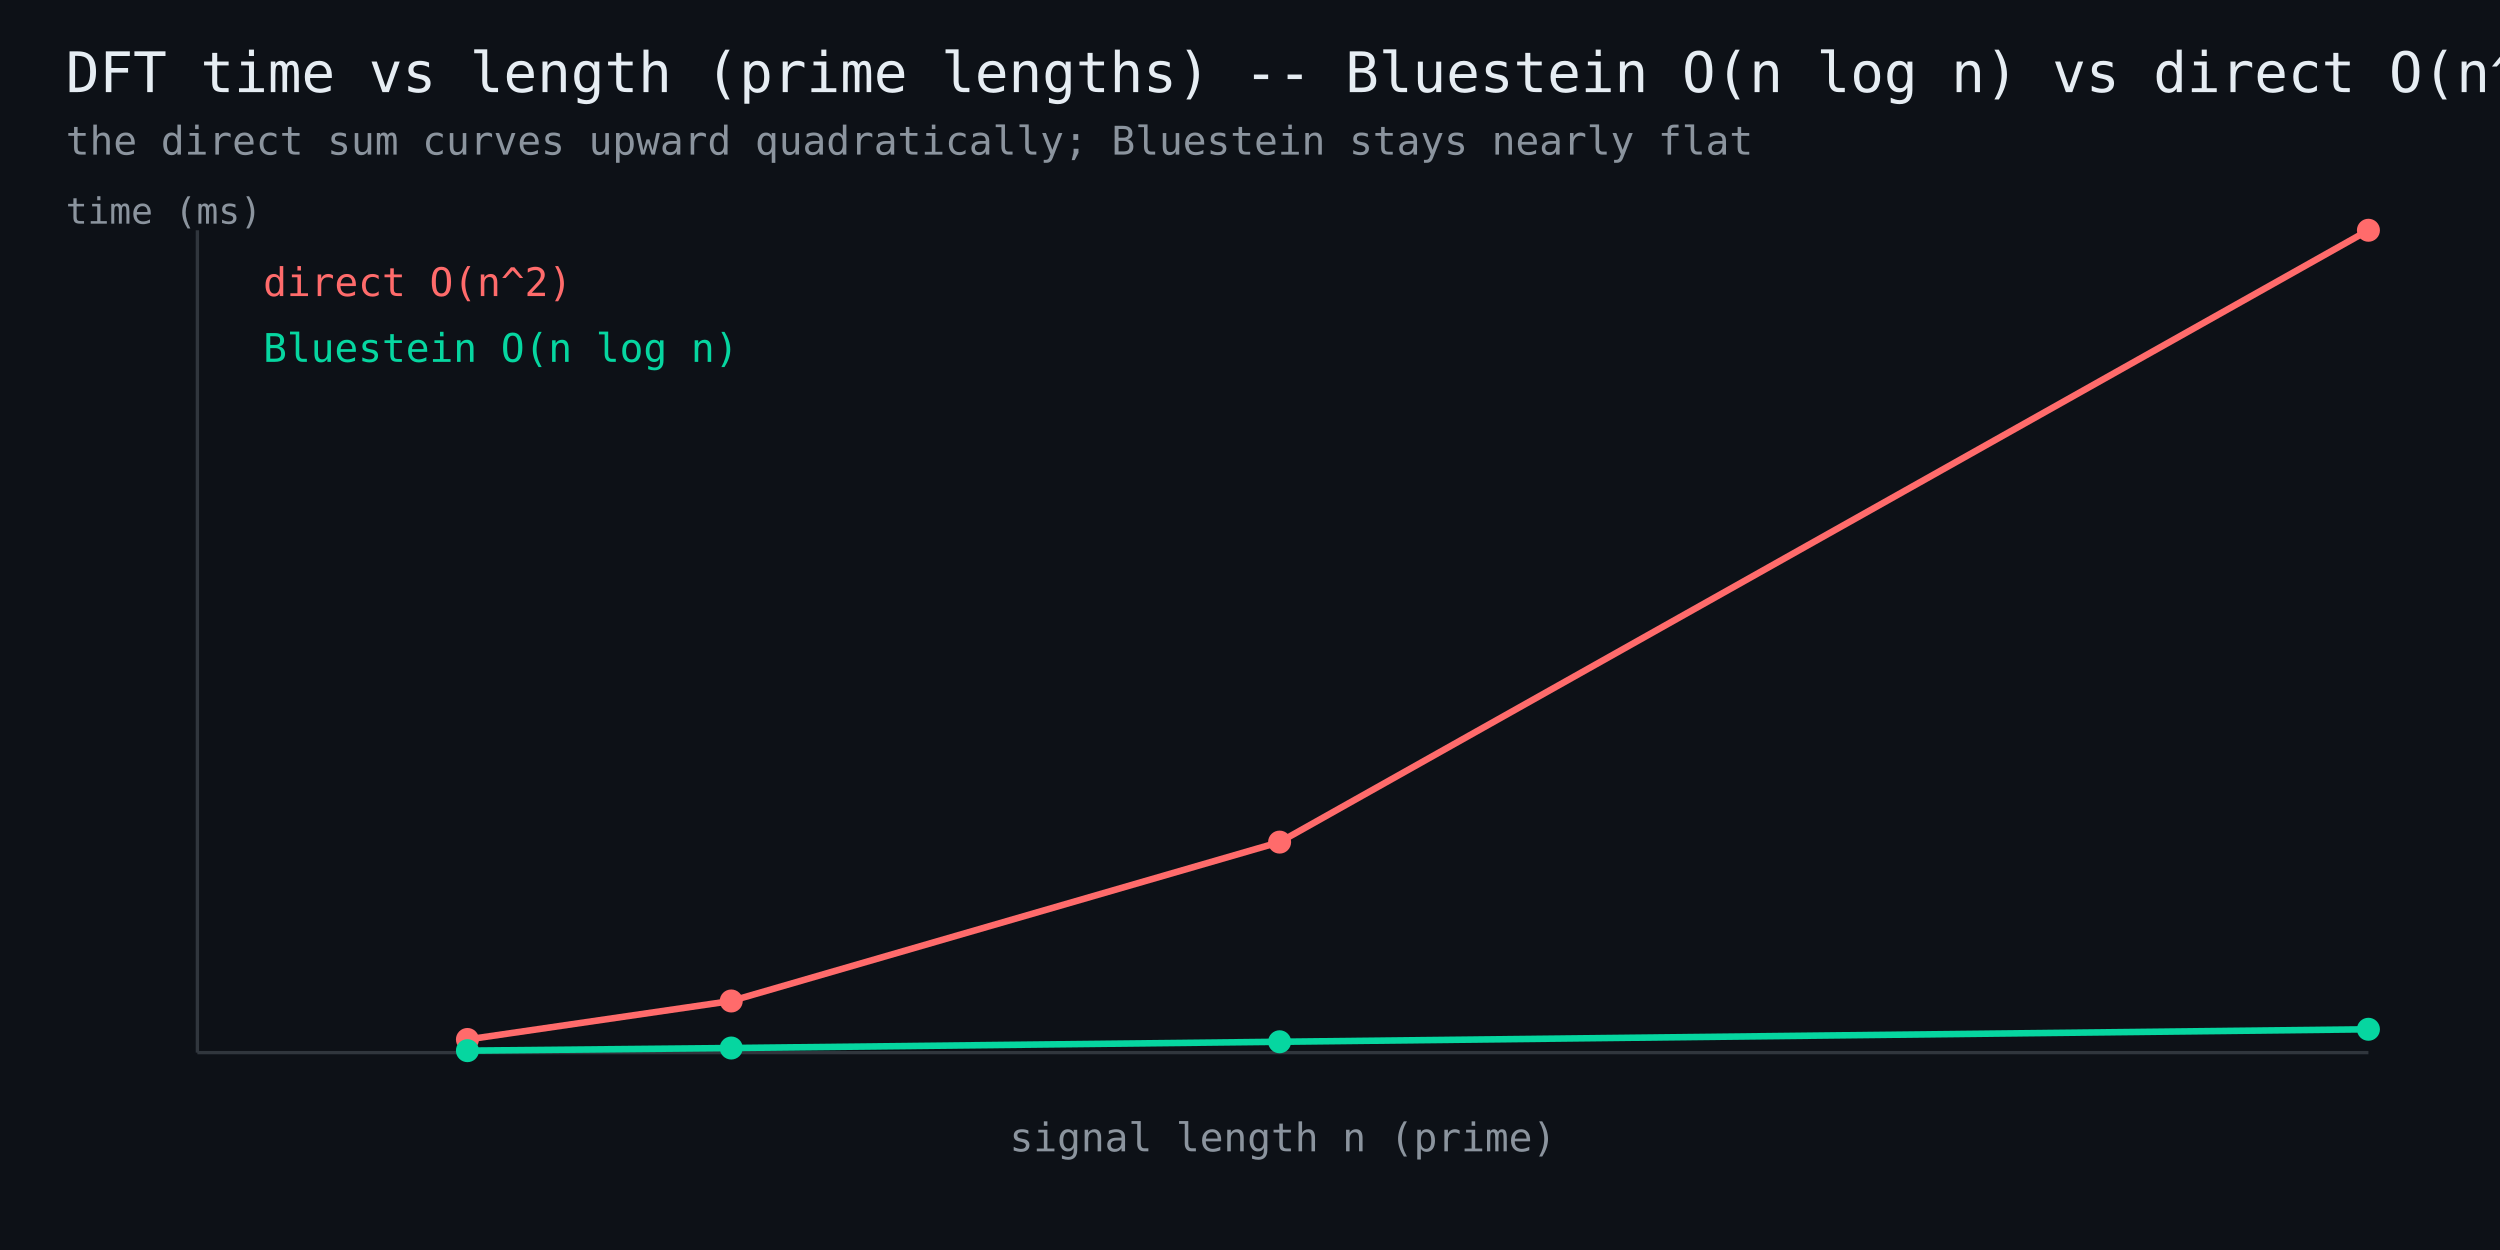
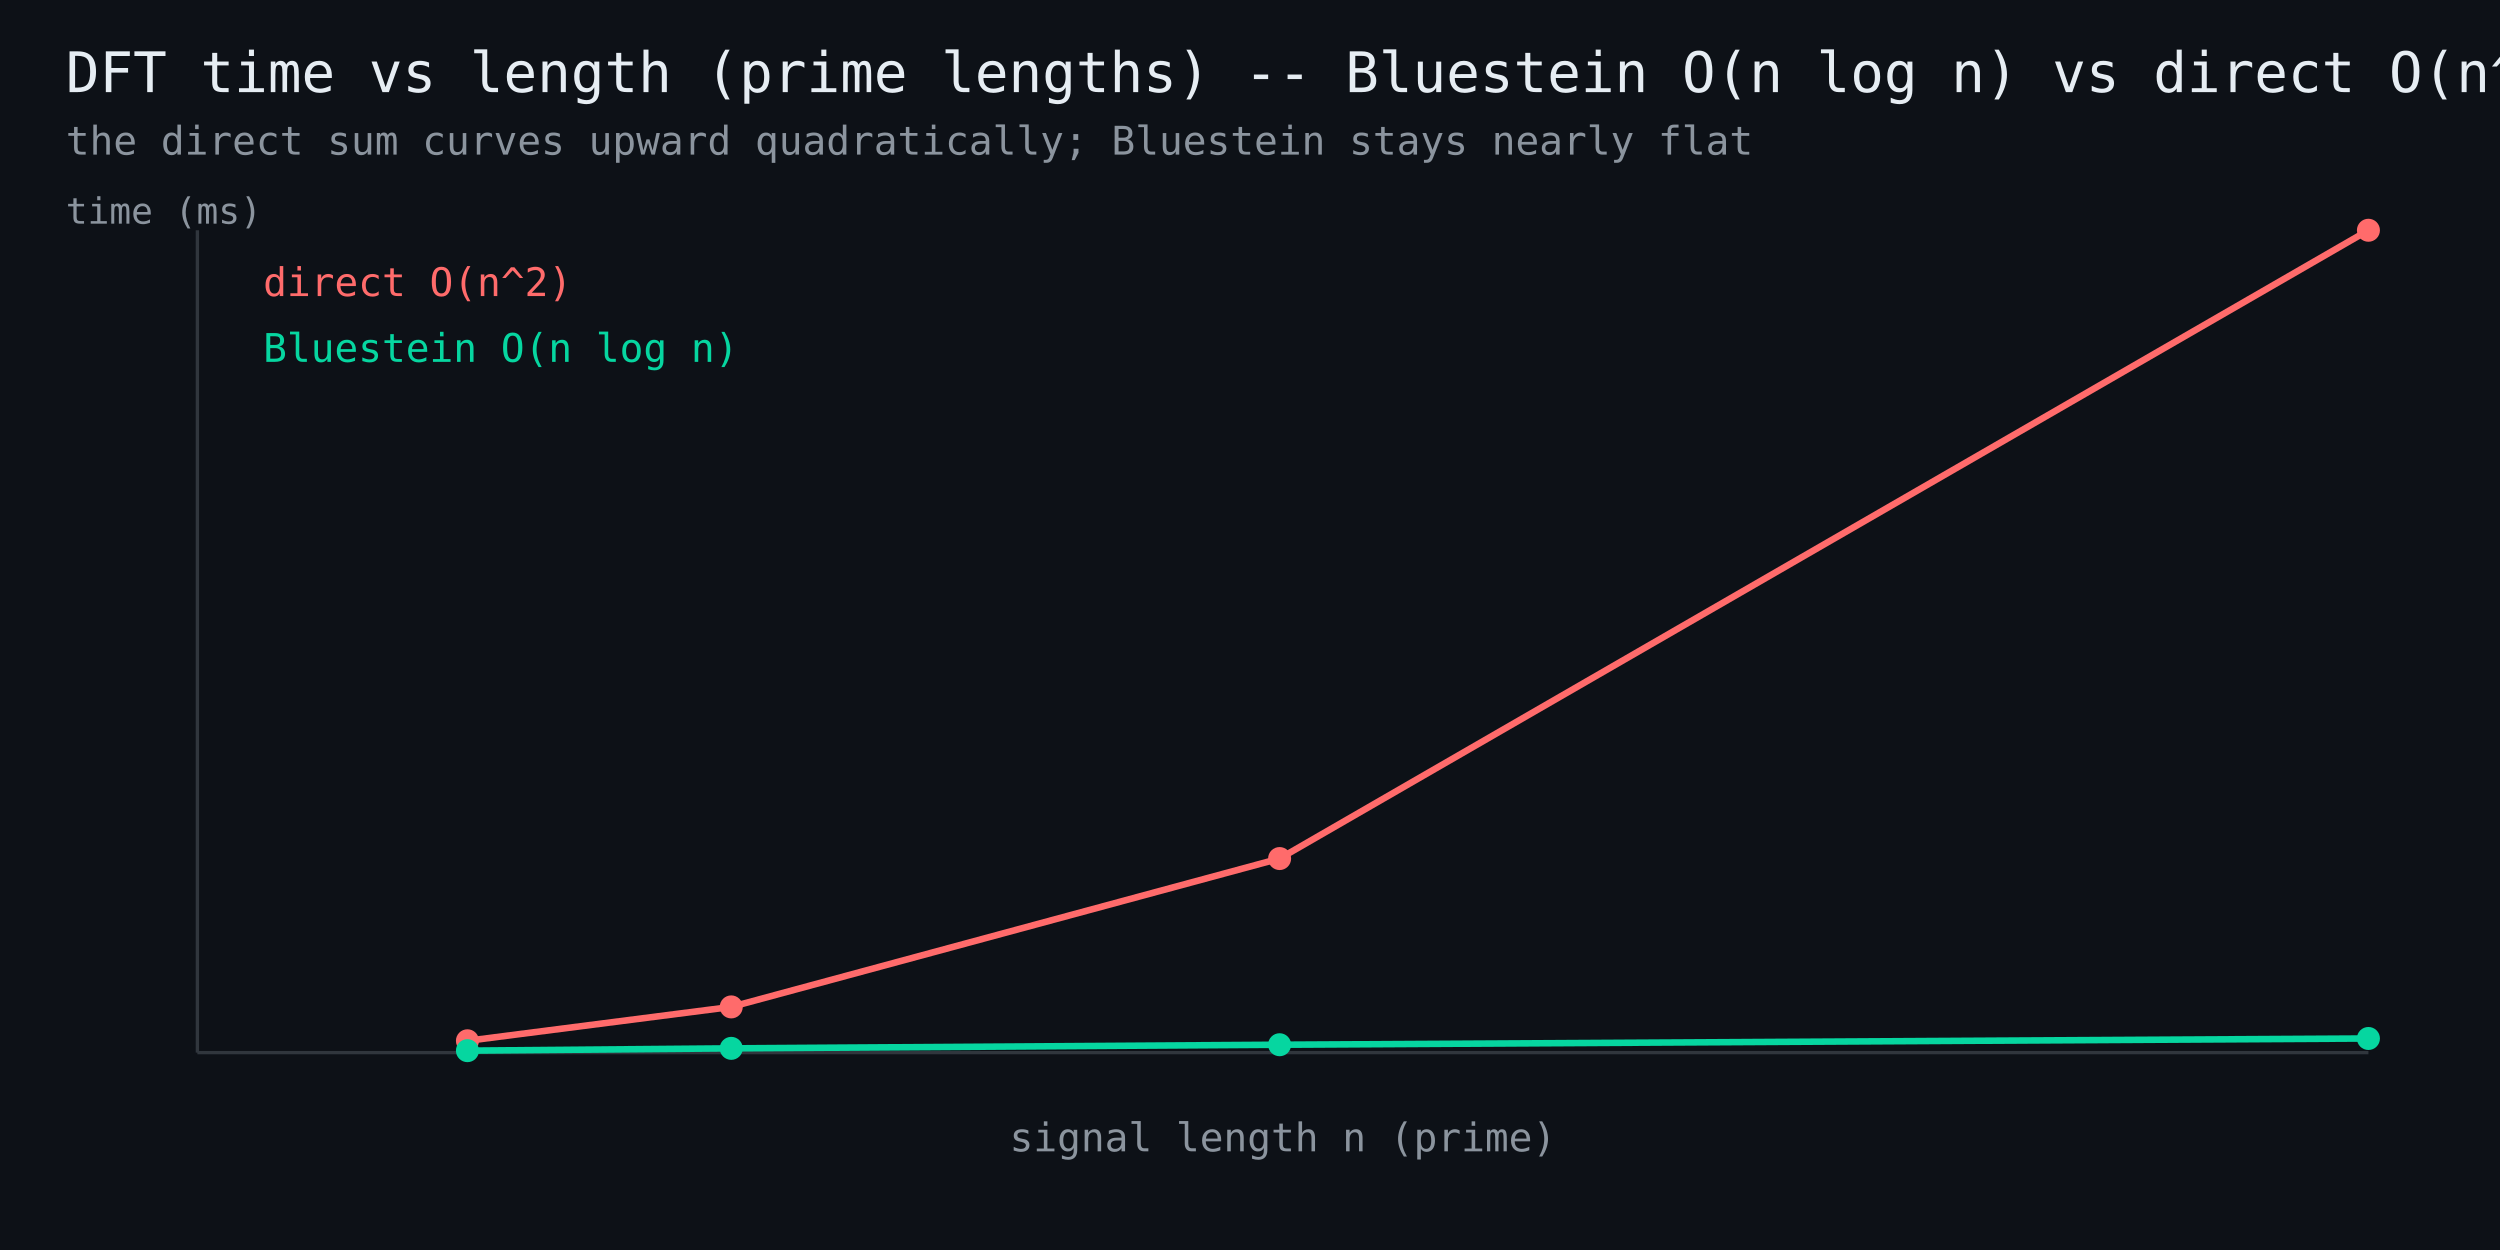
<svg xmlns="http://www.w3.org/2000/svg" width="760" height="380" viewBox="0 0 760 380" font-family="monospace">
  <rect width="760" height="380" fill="#0d1117" />
  <text x="20" y="28" fill="#e6edf3" font-size="17">DFT time vs length (prime lengths) -- Bluestein O(n log n) vs direct O(n^2)</text>
  <text x="20" y="47" fill="#8b949e" font-size="12">the direct sum curves upward quadratically; Bluestein stays nearly flat</text>
  <line x1="60" y1="320" x2="720" y2="320" stroke="#30363d" stroke-width="1" />
  <line x1="60" y1="320" x2="60" y2="70" stroke="#30363d" stroke-width="1" />
-   <polyline points="142.1,316.0 222.3,304.3 389.0,256.0 720.0,70.0" fill="none" stroke="#ff6b6b" stroke-width="2" />
-   <circle cx="142.1" cy="316.0" r="3.5" fill="#ff6b6b" />
-   <circle cx="222.3" cy="304.3" r="3.5" fill="#ff6b6b" />
-   <circle cx="389.0" cy="256.0" r="3.5" fill="#ff6b6b" />
+   <polyline points="142.1,316.4 222.3,306.1 389.0,261.0 720.0,70.0" fill="none" stroke="#ff6b6b" stroke-width="2" />
+   <circle cx="142.1" cy="316.4" r="3.5" fill="#ff6b6b" />
+   <circle cx="222.3" cy="306.1" r="3.5" fill="#ff6b6b" />
+   <circle cx="389.0" cy="261.0" r="3.5" fill="#ff6b6b" />
  <circle cx="720.0" cy="70.0" r="3.5" fill="#ff6b6b" />
  <text x="80" y="90" fill="#ff6b6b" font-size="12">direct O(n^2)</text>
-   <polyline points="142.1,319.4 222.3,318.6 389.0,316.7 720.0,312.9" fill="none" stroke="#06d6a0" stroke-width="2" />
+   <polyline points="142.1,319.4 222.3,318.7 389.0,317.6 720.0,315.7" fill="none" stroke="#06d6a0" stroke-width="2" />
  <circle cx="142.1" cy="319.4" r="3.5" fill="#06d6a0" />
-   <circle cx="222.3" cy="318.6" r="3.5" fill="#06d6a0" />
-   <circle cx="389.0" cy="316.7" r="3.5" fill="#06d6a0" />
-   <circle cx="720.0" cy="312.9" r="3.5" fill="#06d6a0" />
+   <circle cx="222.3" cy="318.7" r="3.5" fill="#06d6a0" />
+   <circle cx="389.0" cy="317.6" r="3.5" fill="#06d6a0" />
+   <circle cx="720.0" cy="315.7" r="3.5" fill="#06d6a0" />
  <text x="80" y="110" fill="#06d6a0" font-size="12">Bluestein O(n log n)</text>
  <text x="390" y="350" fill="#8b949e" font-size="12" text-anchor="middle">signal length n (prime)</text>
  <text x="20" y="68" fill="#8b949e" font-size="11">time (ms)</text>
</svg>
